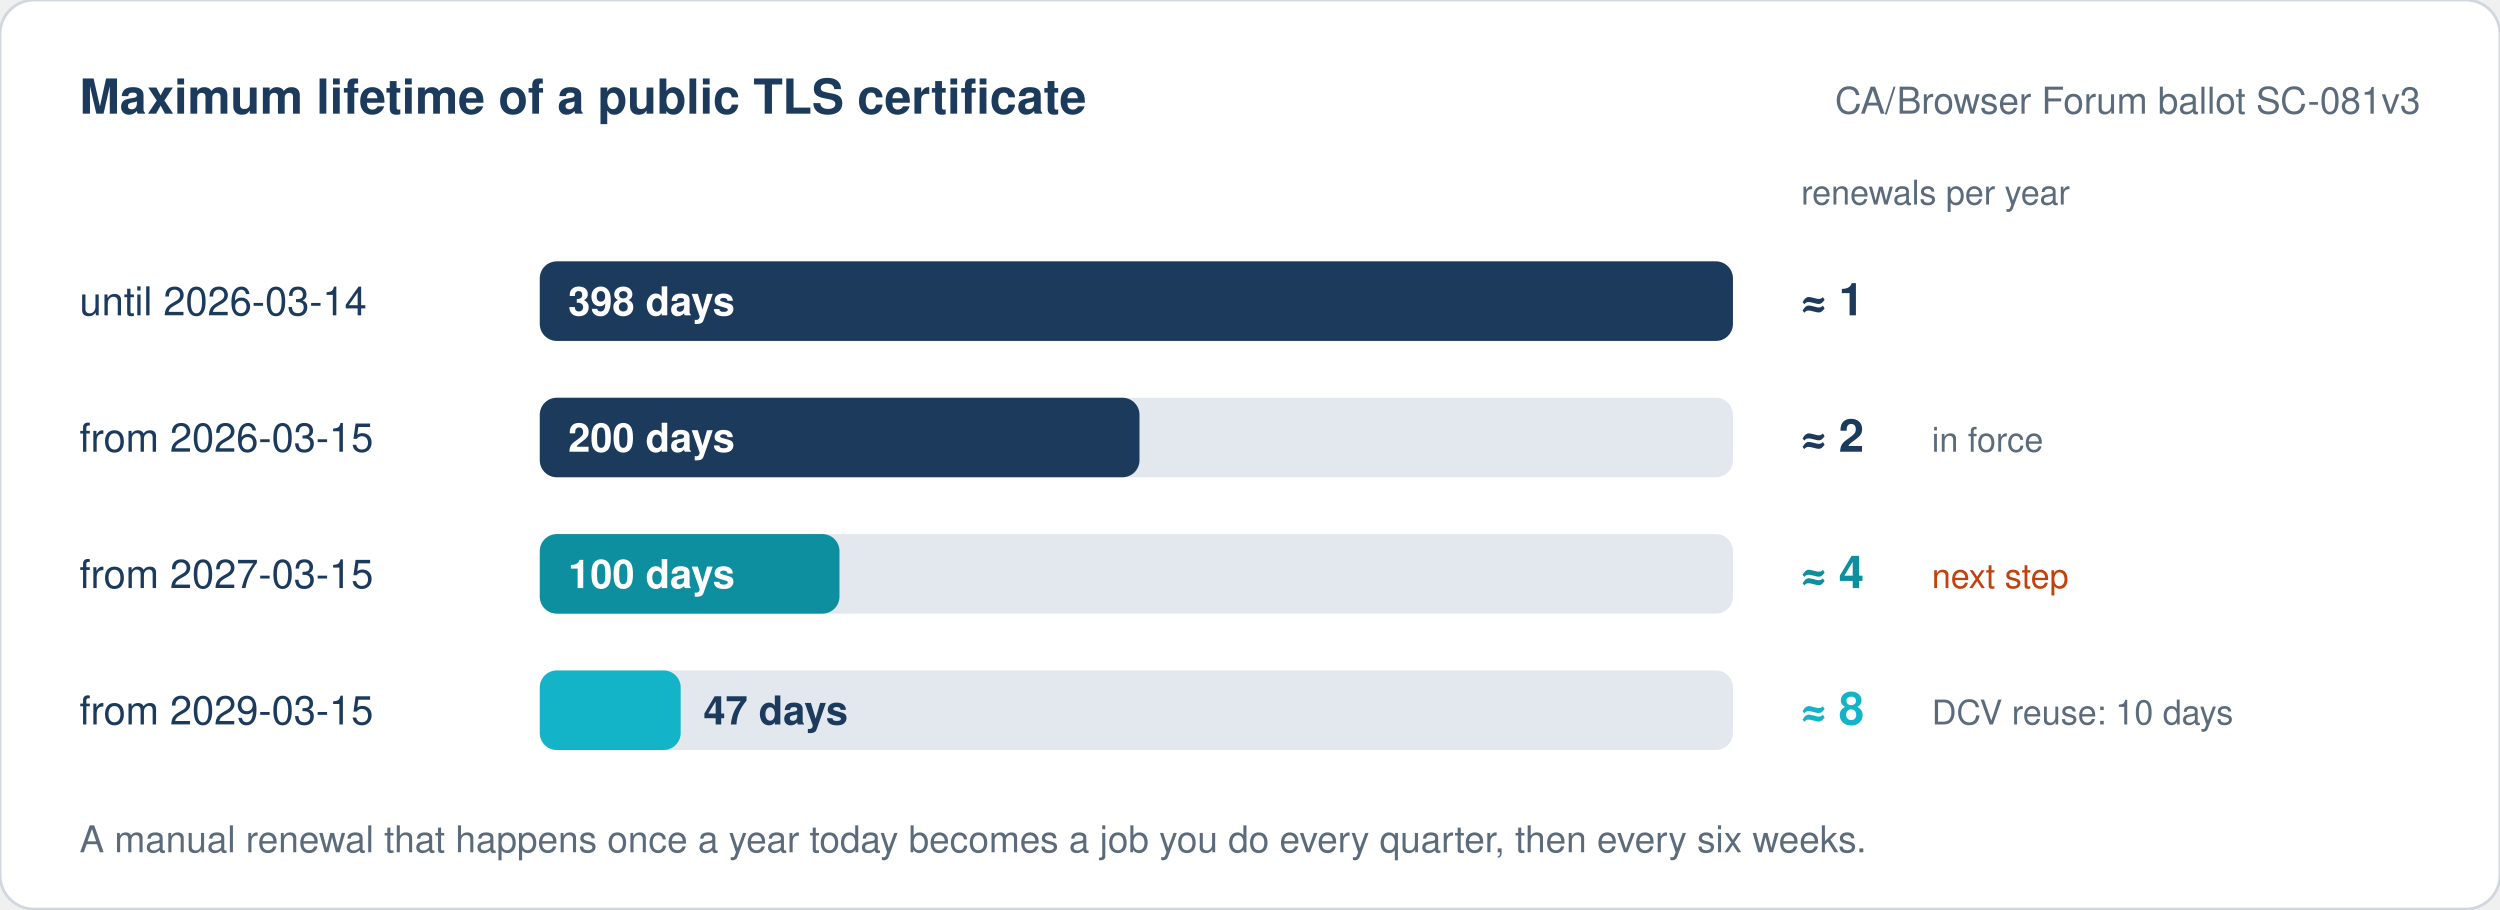
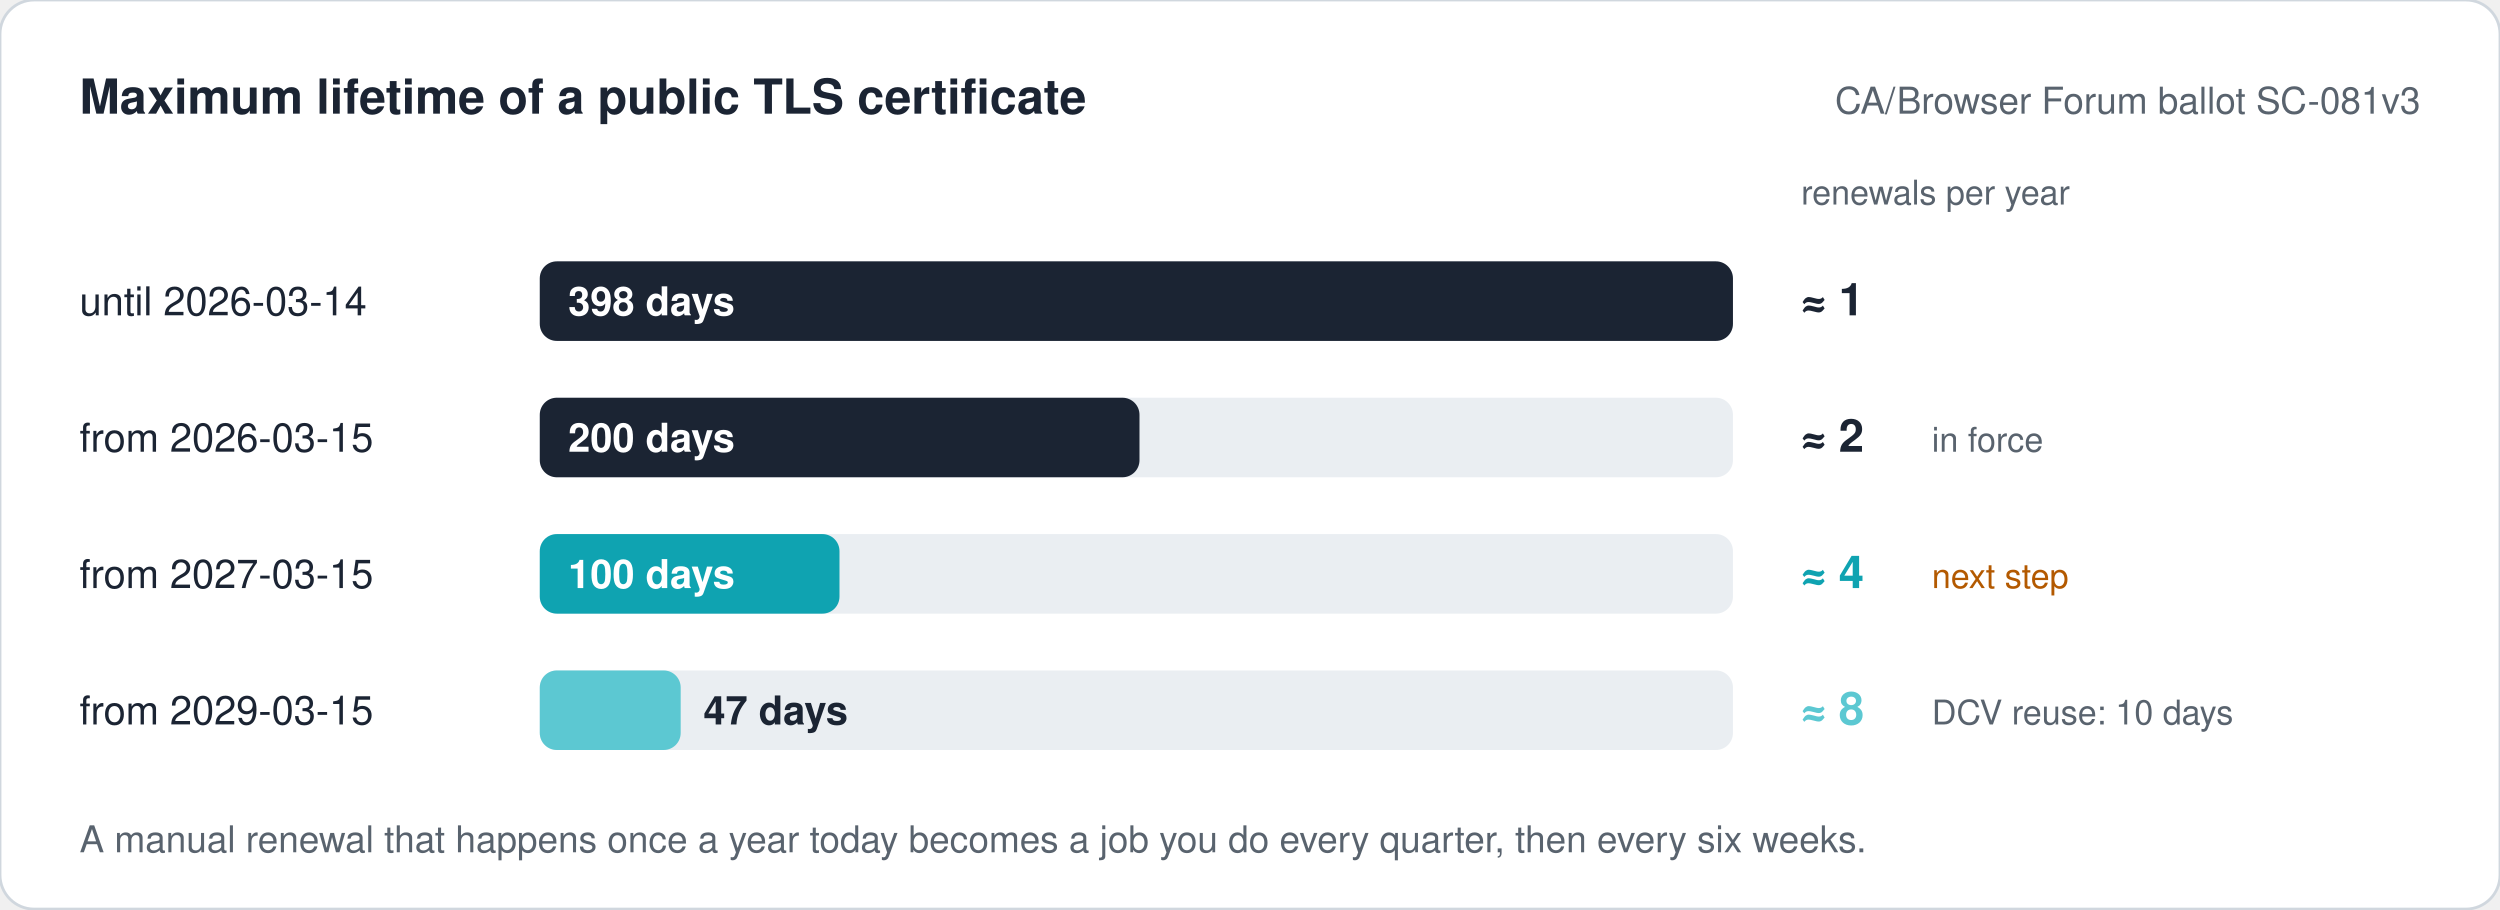
<svg xmlns="http://www.w3.org/2000/svg" viewBox="0 0 880 320" width="880" height="320" role="img" aria-label="Maximum public TLS certificate lifetime: 398, 200, 100, then 47 days">
-   <rect width="880" height="320" rx="12" fill="#ffffff" stroke="#d0d7de" />
-   <text x="28" y="40" font-family="-apple-system,BlinkMacSystemFont,'Segoe UI',Helvetica,Arial,sans-serif" font-size="17" font-weight="600" fill="#1b3a5c">Maximum lifetime of a public TLS certificate</text>
-   <text x="852" y="40" font-family="-apple-system,BlinkMacSystemFont,'Segoe UI',Helvetica,Arial,sans-serif" font-size="13" fill="#5b6b7b" text-anchor="end">CA/Browser Forum ballot SC-081v3</text>
-   <text x="634" y="72" font-family="-apple-system,BlinkMacSystemFont,'Segoe UI',Helvetica,Arial,sans-serif" font-size="12" fill="#5b6b7b">renewals per year</text>
-   <text x="28" y="111" font-family="-apple-system,BlinkMacSystemFont,'Segoe UI',Helvetica,Arial,sans-serif" font-size="14" fill="#1b3a5c">until 2026-03-14</text>
-   <rect x="190" y="92" width="420" height="28" rx="6" fill="#e3e8ee" />
-   <rect x="190" y="92" width="420.0" height="28" rx="6" fill="#1b3a5c" />
-   <text x="200.0" y="111" font-family="-apple-system,BlinkMacSystemFont,'Segoe UI',Helvetica,Arial,sans-serif" font-size="14" font-weight="600" fill="#ffffff">398 days</text>
-   <text x="634" y="111" font-family="-apple-system,BlinkMacSystemFont,'Segoe UI',Helvetica,Arial,sans-serif" font-size="16" font-weight="700" fill="#1b3a5c">≈ 1</text>
-   <text x="28" y="159" font-family="-apple-system,BlinkMacSystemFont,'Segoe UI',Helvetica,Arial,sans-serif" font-size="14" fill="#1b3a5c">from 2026-03-15</text>
-   <rect x="190" y="140" width="420" height="28" rx="6" fill="#e3e8ee" />
-   <rect x="190" y="140" width="211.1" height="28" rx="6" fill="#1b3a5c" />
-   <text x="200.0" y="159" font-family="-apple-system,BlinkMacSystemFont,'Segoe UI',Helvetica,Arial,sans-serif" font-size="14" font-weight="600" fill="#ffffff">200 days</text>
-   <text x="634" y="159" font-family="-apple-system,BlinkMacSystemFont,'Segoe UI',Helvetica,Arial,sans-serif" font-size="16" font-weight="700" fill="#1b3a5c">≈ 2</text>
-   <text x="680" y="159" font-family="-apple-system,BlinkMacSystemFont,'Segoe UI',Helvetica,Arial,sans-serif" font-size="12" fill="#5b6b7b">in force</text>
-   <text x="28" y="207" font-family="-apple-system,BlinkMacSystemFont,'Segoe UI',Helvetica,Arial,sans-serif" font-size="14" fill="#1b3a5c">from 2027-03-15</text>
-   <rect x="190" y="188" width="420" height="28" rx="6" fill="#e3e8ee" />
-   <rect x="190" y="188" width="105.5" height="28" rx="6" fill="#0e8fa0" />
-   <text x="200.0" y="207" font-family="-apple-system,BlinkMacSystemFont,'Segoe UI',Helvetica,Arial,sans-serif" font-size="14" font-weight="600" fill="#ffffff">100 days</text>
-   <text x="634" y="207" font-family="-apple-system,BlinkMacSystemFont,'Segoe UI',Helvetica,Arial,sans-serif" font-size="16" font-weight="700" fill="#0e8fa0">≈ 4</text>
-   <text x="680" y="207" font-family="-apple-system,BlinkMacSystemFont,'Segoe UI',Helvetica,Arial,sans-serif" font-size="12" fill="#c2410c">next step</text>
-   <text x="28" y="255" font-family="-apple-system,BlinkMacSystemFont,'Segoe UI',Helvetica,Arial,sans-serif" font-size="14" fill="#1b3a5c">from 2029-03-15</text>
-   <rect x="190" y="236" width="420" height="28" rx="6" fill="#e3e8ee" />
-   <rect x="190" y="236" width="49.6" height="28" rx="6" fill="#14b4c8" />
-   <text x="247.6" y="255" font-family="-apple-system,BlinkMacSystemFont,'Segoe UI',Helvetica,Arial,sans-serif" font-size="14" font-weight="600" fill="#1b3a5c">47 days</text>
-   <text x="634" y="255" font-family="-apple-system,BlinkMacSystemFont,'Segoe UI',Helvetica,Arial,sans-serif" font-size="16" font-weight="700" fill="#14b4c8">≈ 8</text>
-   <text x="680" y="255" font-family="-apple-system,BlinkMacSystemFont,'Segoe UI',Helvetica,Arial,sans-serif" font-size="12" fill="#5b6b7b">DCV reuse: 10 days</text>
-   <text x="28" y="300" font-family="-apple-system,BlinkMacSystemFont,'Segoe UI',Helvetica,Arial,sans-serif" font-size="13" fill="#5b6b7b">A manual renewal that happens once a year today becomes a job you do every quarter, then every six weeks.</text>
+   <rect width="880" height="320" rx="12" fill="#FFFFFF" stroke="#D0D7DE" />
+   <text x="28" y="40" font-family="-apple-system,BlinkMacSystemFont,'Segoe UI',Helvetica,Arial,sans-serif" font-size="17" font-weight="600" fill="#1B2433">Maximum lifetime of a public TLS certificate</text>
+   <text x="852" y="40" font-family="-apple-system,BlinkMacSystemFont,'Segoe UI',Helvetica,Arial,sans-serif" font-size="13" fill="#59636E" text-anchor="end">CA/Browser Forum ballot SC-081v3</text>
+   <text x="634" y="72" font-family="-apple-system,BlinkMacSystemFont,'Segoe UI',Helvetica,Arial,sans-serif" font-size="12" fill="#59636E">renewals per year</text>
+   <text x="28" y="111" font-family="-apple-system,BlinkMacSystemFont,'Segoe UI',Helvetica,Arial,sans-serif" font-size="14" fill="#1B2433">until 2026-03-14</text>
+   <rect x="190" y="92" width="420" height="28" rx="6" fill="#EAEEF2" />
+   <rect x="190" y="92" width="420.0" height="28" rx="6" fill="#1B2433" />
+   <text x="200.0" y="111" font-family="-apple-system,BlinkMacSystemFont,'Segoe UI',Helvetica,Arial,sans-serif" font-size="14" font-weight="600" fill="#FFFFFF">398 days</text>
+   <text x="634" y="111" font-family="-apple-system,BlinkMacSystemFont,'Segoe UI',Helvetica,Arial,sans-serif" font-size="16" font-weight="700" fill="#1B2433">≈ 1</text>
+   <text x="28" y="159" font-family="-apple-system,BlinkMacSystemFont,'Segoe UI',Helvetica,Arial,sans-serif" font-size="14" fill="#1B2433">from 2026-03-15</text>
+   <rect x="190" y="140" width="420" height="28" rx="6" fill="#EAEEF2" />
+   <rect x="190" y="140" width="211.1" height="28" rx="6" fill="#1B2433" />
+   <text x="200.0" y="159" font-family="-apple-system,BlinkMacSystemFont,'Segoe UI',Helvetica,Arial,sans-serif" font-size="14" font-weight="600" fill="#FFFFFF">200 days</text>
+   <text x="634" y="159" font-family="-apple-system,BlinkMacSystemFont,'Segoe UI',Helvetica,Arial,sans-serif" font-size="16" font-weight="700" fill="#1B2433">≈ 2</text>
+   <text x="680" y="159" font-family="-apple-system,BlinkMacSystemFont,'Segoe UI',Helvetica,Arial,sans-serif" font-size="12" fill="#59636E">in force</text>
+   <text x="28" y="207" font-family="-apple-system,BlinkMacSystemFont,'Segoe UI',Helvetica,Arial,sans-serif" font-size="14" fill="#1B2433">from 2027-03-15</text>
+   <rect x="190" y="188" width="420" height="28" rx="6" fill="#EAEEF2" />
+   <rect x="190" y="188" width="105.5" height="28" rx="6" fill="#0FA3B1" />
+   <text x="200.0" y="207" font-family="-apple-system,BlinkMacSystemFont,'Segoe UI',Helvetica,Arial,sans-serif" font-size="14" font-weight="600" fill="#FFFFFF">100 days</text>
+   <text x="634" y="207" font-family="-apple-system,BlinkMacSystemFont,'Segoe UI',Helvetica,Arial,sans-serif" font-size="16" font-weight="700" fill="#0FA3B1">≈ 4</text>
+   <text x="680" y="207" font-family="-apple-system,BlinkMacSystemFont,'Segoe UI',Helvetica,Arial,sans-serif" font-size="12" fill="#B35900">next step</text>
+   <text x="28" y="255" font-family="-apple-system,BlinkMacSystemFont,'Segoe UI',Helvetica,Arial,sans-serif" font-size="14" fill="#1B2433">from 2029-03-15</text>
+   <rect x="190" y="236" width="420" height="28" rx="6" fill="#EAEEF2" />
+   <rect x="190" y="236" width="49.6" height="28" rx="6" fill="#5CC8D2" />
+   <text x="247.6" y="255" font-family="-apple-system,BlinkMacSystemFont,'Segoe UI',Helvetica,Arial,sans-serif" font-size="14" font-weight="600" fill="#1B2433">47 days</text>
+   <text x="634" y="255" font-family="-apple-system,BlinkMacSystemFont,'Segoe UI',Helvetica,Arial,sans-serif" font-size="16" font-weight="700" fill="#5CC8D2">≈ 8</text>
+   <text x="680" y="255" font-family="-apple-system,BlinkMacSystemFont,'Segoe UI',Helvetica,Arial,sans-serif" font-size="12" fill="#59636E">DCV reuse: 10 days</text>
+   <text x="28" y="300" font-family="-apple-system,BlinkMacSystemFont,'Segoe UI',Helvetica,Arial,sans-serif" font-size="13" fill="#59636E">A manual renewal that happens once a year today becomes a job you do every quarter, then every six weeks.</text>
</svg>
